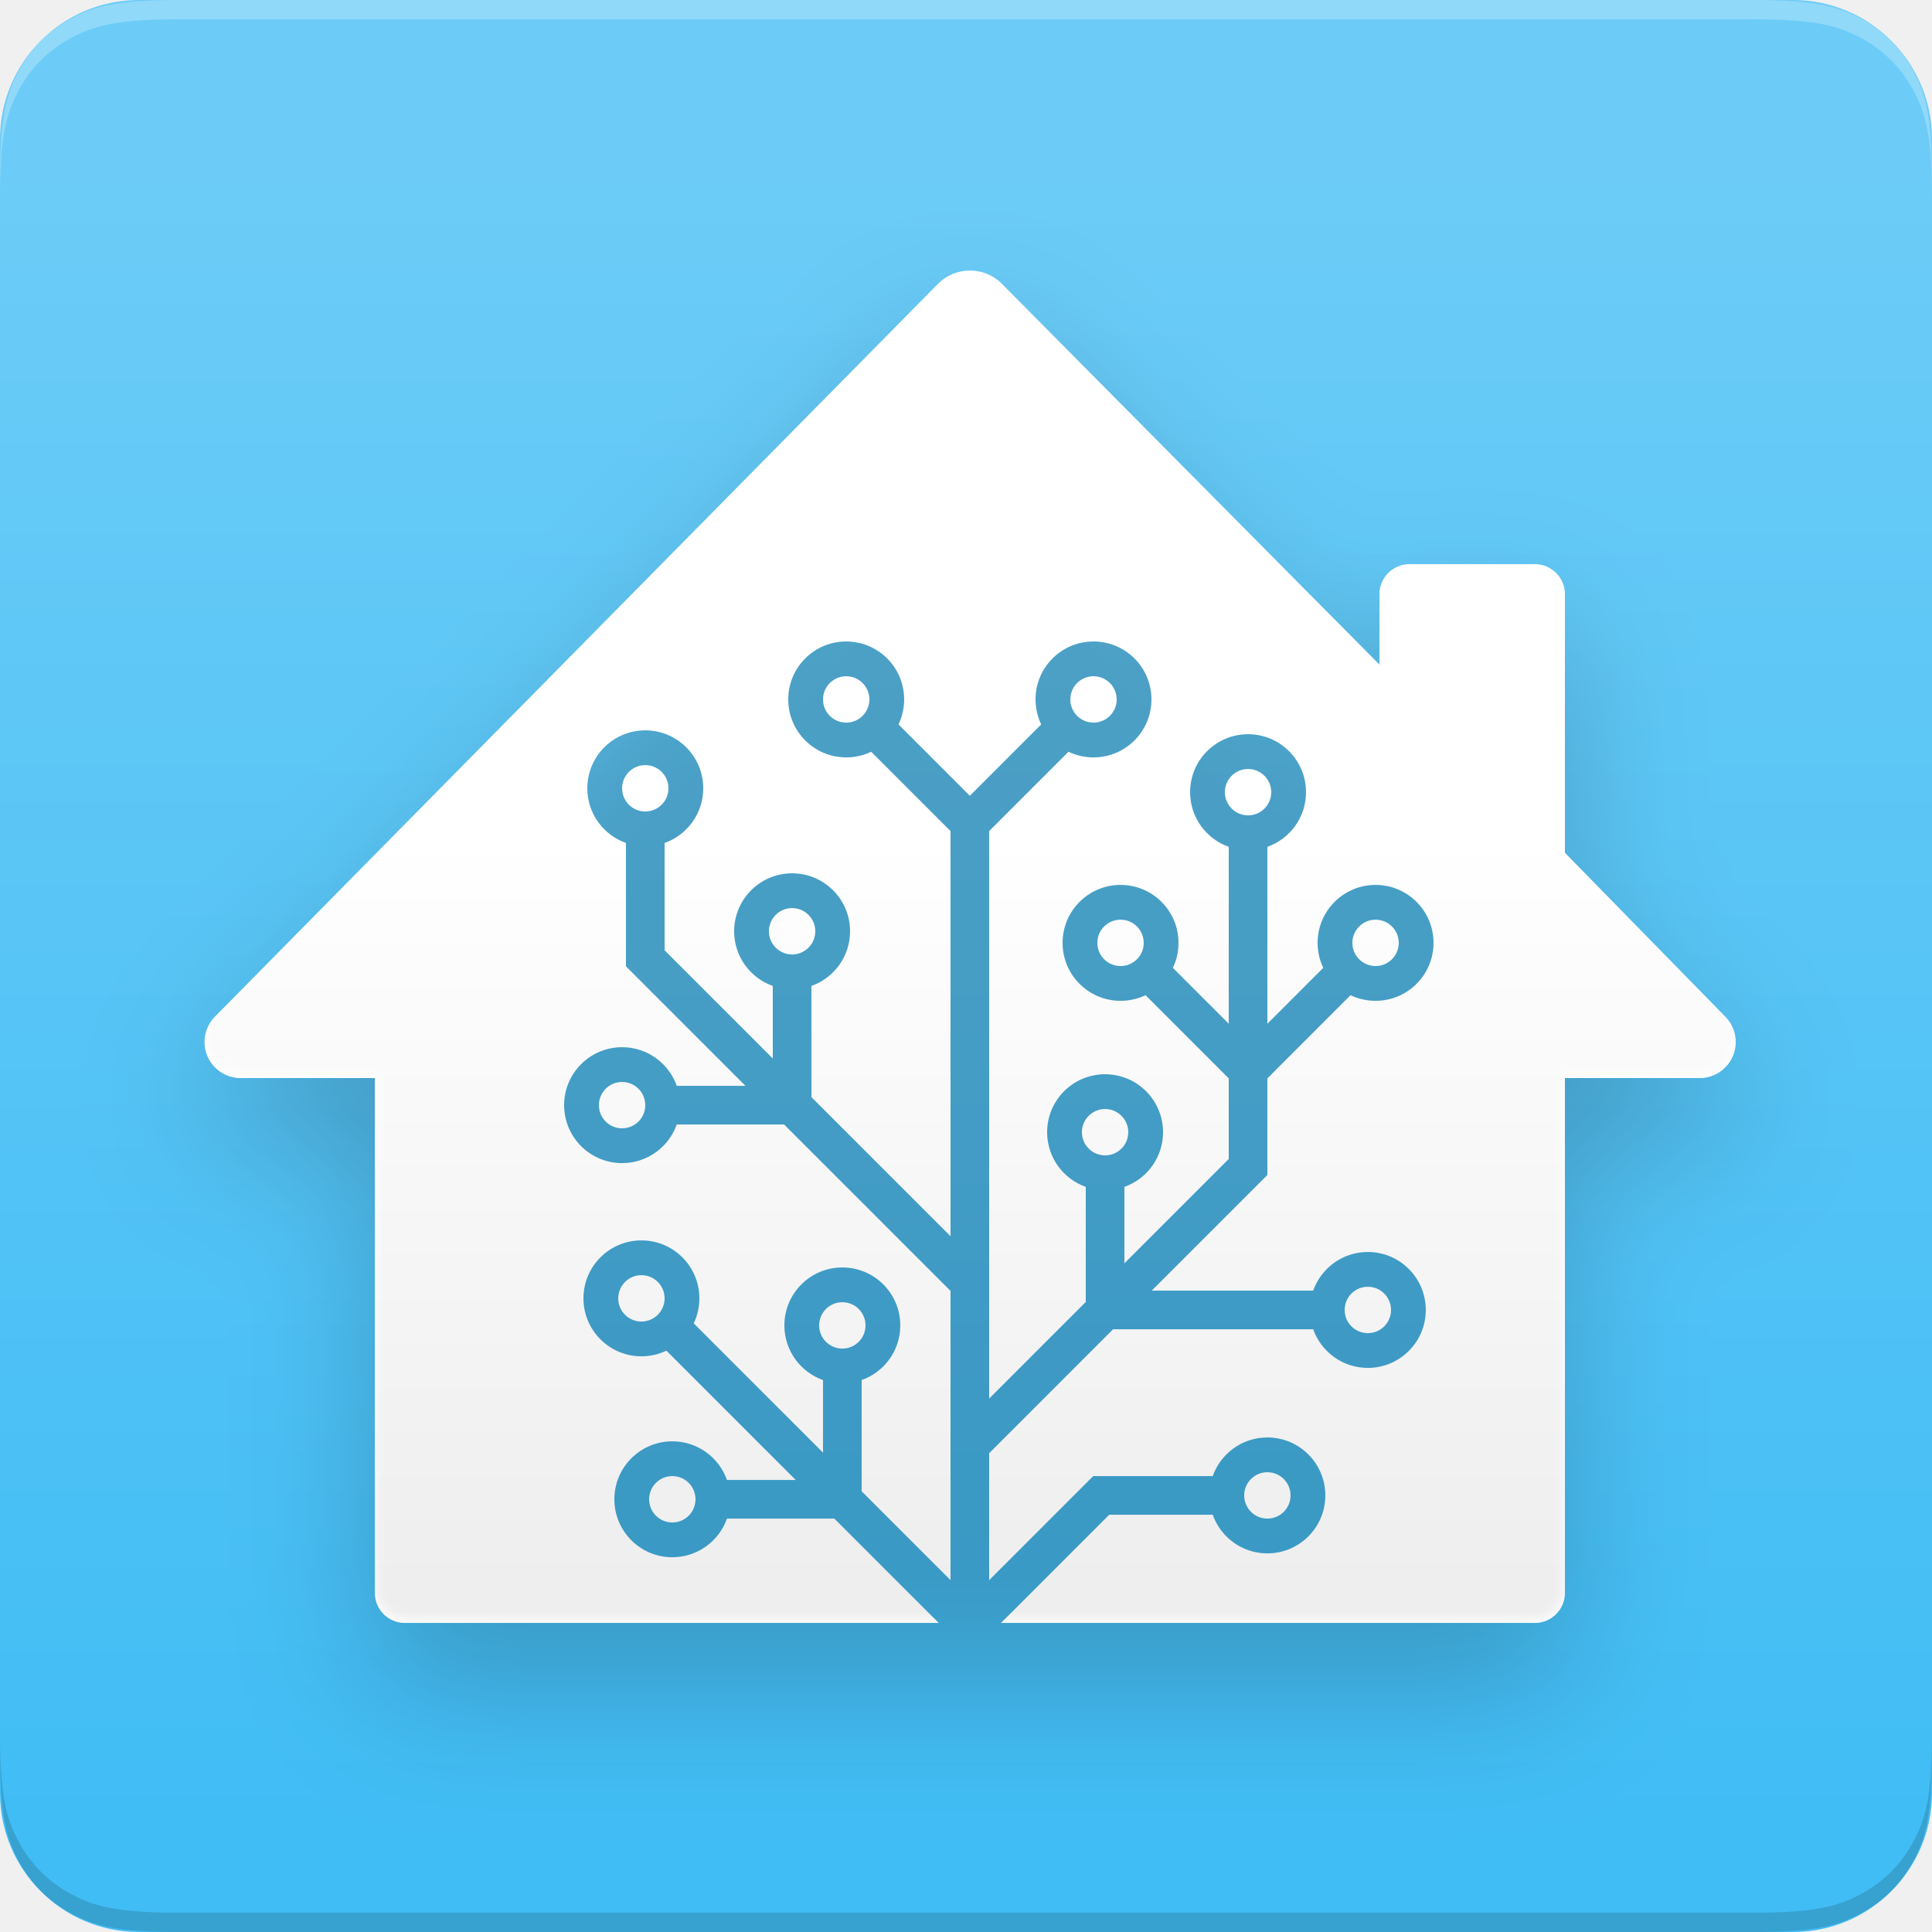
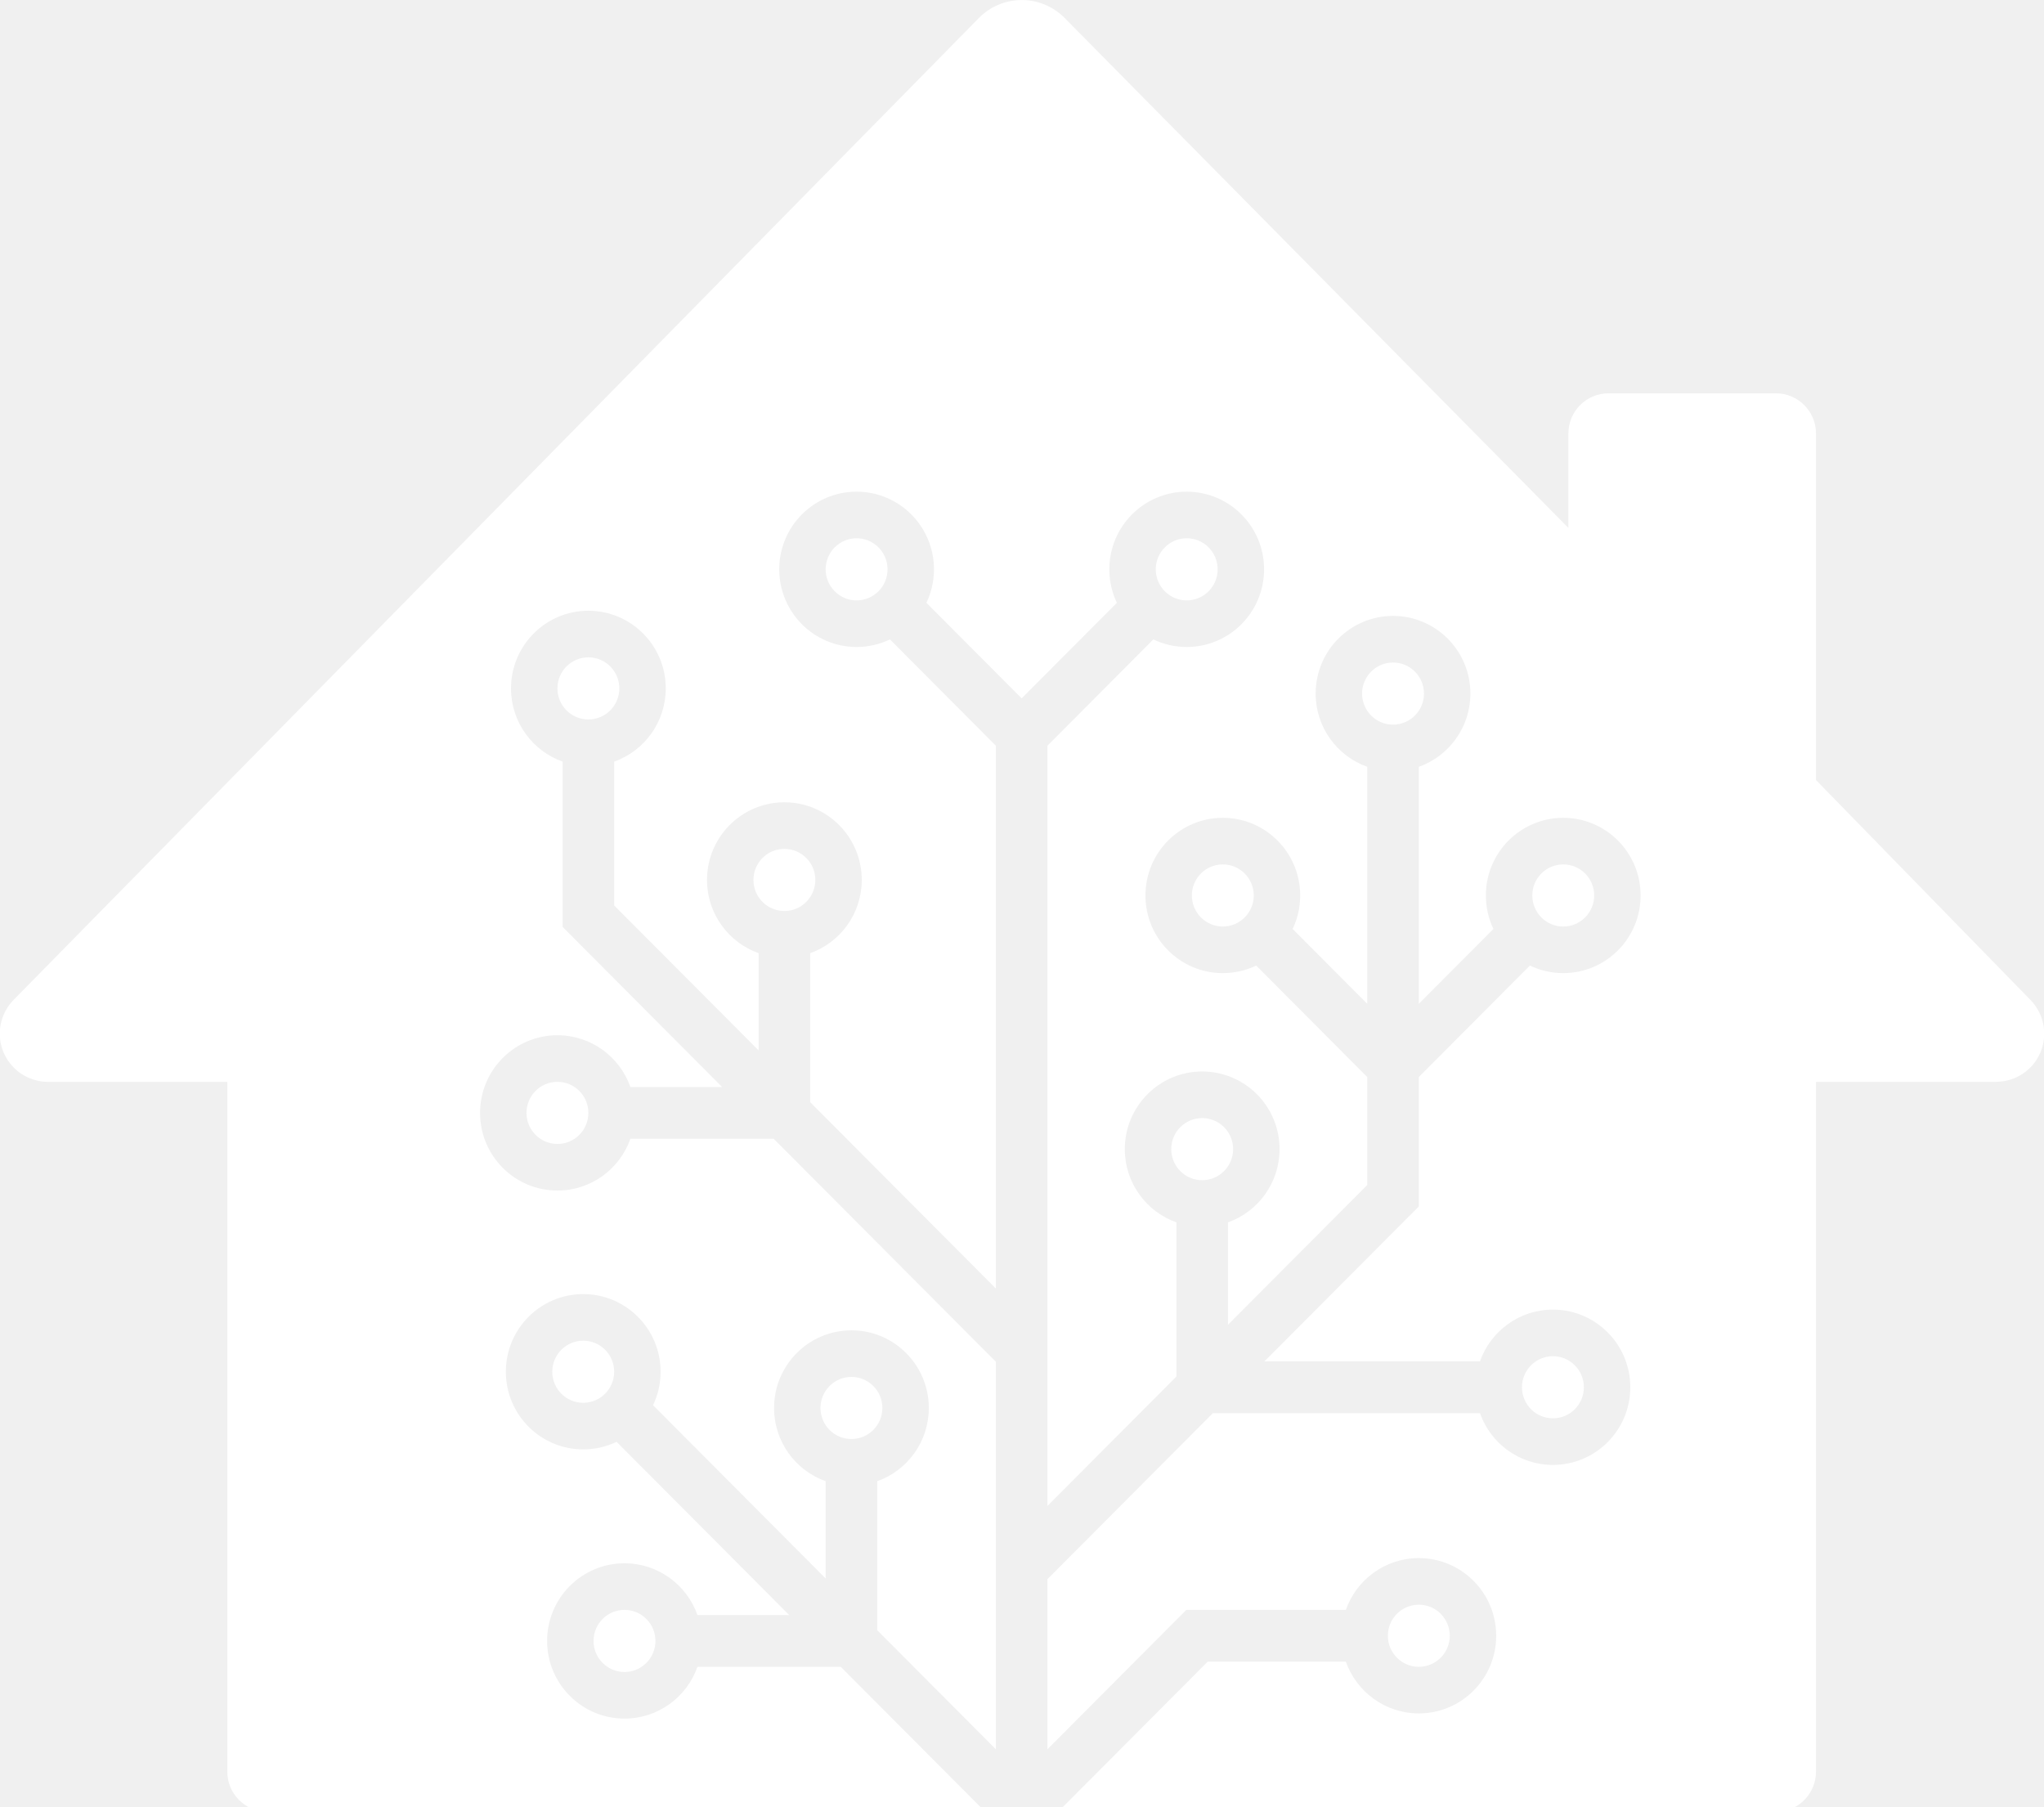
- <svg xmlns="http://www.w3.org/2000/svg" xmlns:xlink="http://www.w3.org/1999/xlink" viewBox="0 0 500 500" version="1.1">
-   <style>
-     svg * {
-     }
-     
-     .only-on-small { opacity: 0; }
-     .hide-on-big { opacity: 0; }    
-     
-     @media all and (max-width: 130px) {
-       .only-on-big  { opacity: 0; }
-       #background-color-rect { fill: #40BDF5; }
-       #house_big_fill { fill: #FFFFFF; }
-     }
-     
-     @media all and (max-width: 55px) {
-       .only-on-small { opacity: 100; }
-       .hide-on-small { opacity: 0; }
-       #house_small_tree {
-         transform: scale(1);
-         transform-origin: 50% 50%;
-       }
-     }
-     
-     @media all and (max-width: 34px) {
-       #house_small_tree {
-         fill: #40BDF5;  
-         transform: scale(1.25);
-       }
-       #background {
-         opacity: 0
-       }
-     }
-     
-   </style>
+ <svg xmlns="http://www.w3.org/2000/svg" xmlns:xlink="http://www.w3.org/1999/xlink" width="396px" height="350px" viewBox="0 0 396 350" version="1.1">
  <defs>
-     <path id="house-path" d="M97,412.235 L97,279 L62.263,279 L62.263,279 C57.108,279 52.93,274.821 52.93,269.667 C52.93,267.213 53.896,264.858 55.619,263.111 L242.72,73.49 L242.72,73.49 C247.246,68.903 254.633,68.854 259.219,73.379 C259.249,73.409 259.28,73.44 259.31,73.47 L357,172 L357,153.778 L357,153.778 C357,149.482 360.482,146 364.778,146 L397.222,146 L397.222,146 C401.518,146 405,149.482 405,153.778 L405,220.7 L446.541,263.138 L446.541,263.138 C450.147,266.822 450.084,272.731 446.4,276.336 C444.656,278.044 442.312,279 439.871,279 L405,279 L405,412.235 L405,412.235 C405,416.53 401.518,420.013 397.222,420.013 L104.778,420.013 L104.778,420.013 C100.482,420.013 97,416.53 97,412.235 Z" />
-     <path id="large-tree-path" d="M303.534,250.48 L317.996,264.942 L317.996,219.159 C312.17,217.1 307.996,211.544 307.996,205.013 C307.996,196.728 314.712,190.013 322.996,190.013 C331.28,190.013 337.996,196.728 337.996,205.013 C337.996,211.544 333.822,217.1 327.996,219.159 L327.996,264.942 L342.458,250.48 C341.521,248.522 340.996,246.328 340.996,244.013 C340.996,235.728 347.712,229.013 355.996,229.013 C364.28,229.013 370.996,235.728 370.996,244.013 C370.996,252.297 364.28,259.013 355.996,259.013 C353.68,259.013 351.487,258.488 349.529,257.551 L327.996,279.084 L327.996,304.084 L298.067,334.013 L339.849,334.013 C341.909,328.187 347.465,324.013 353.996,324.013 C362.28,324.013 368.996,330.728 368.996,339.013 C368.996,347.297 362.28,354.013 353.996,354.013 C347.465,354.013 341.909,349.839 339.849,344.013 L288.067,344.013 L255.996,376.084 L255.996,408.942 L282.925,382.013 L313.849,382.013 C315.909,376.187 321.465,372.013 327.996,372.013 C336.28,372.013 342.996,378.728 342.996,387.013 C342.996,395.297 336.28,402.013 327.996,402.013 C321.465,402.013 315.909,397.839 313.849,392.013 L287.067,392.013 L258.067,421.013 L243.925,421.013 L215.925,393.013 L188.142,393.013 C186.083,398.839 180.527,403.013 173.996,403.013 C165.712,403.013 158.996,396.297 158.996,388.013 C158.996,379.728 165.712,373.013 173.996,373.013 C180.527,373.013 186.083,377.187 188.142,383.013 L205.925,383.013 L172.463,349.551 C170.505,350.488 168.312,351.013 165.996,351.013 C157.712,351.013 150.996,344.297 150.996,336.013 C150.996,327.728 157.712,321.013 165.996,321.013 C174.28,321.013 180.996,327.728 180.996,336.013 C180.996,338.328 180.471,340.522 179.534,342.48 L212.996,375.942 L212.996,357.159 C207.17,355.1 202.996,349.544 202.996,343.013 C202.996,334.728 209.712,328.013 217.996,328.013 C226.28,328.013 232.996,334.728 232.996,343.013 C232.996,349.544 228.822,355.1 222.996,357.159 L222.996,385.942 L245.996,408.942 L245.996,334.084 L202.925,291.013 L175.142,291.013 C173.083,296.839 167.527,301.013 160.996,301.013 C152.712,301.013 145.996,294.297 145.996,286.013 C145.996,277.728 152.712,271.013 160.996,271.013 C167.527,271.013 173.083,275.187 175.142,281.013 L192.925,281.013 L161.996,250.084 L161.996,218.159 C156.17,216.1 151.996,210.544 151.996,204.013 C151.996,195.728 158.712,189.013 166.996,189.013 C175.28,189.013 181.996,195.728 181.996,204.013 C181.996,210.544 177.822,216.1 171.996,218.159 L171.996,245.942 L199.996,273.942 L199.996,255.159 C194.17,253.1 189.996,247.544 189.996,241.013 C189.996,232.728 196.712,226.013 204.996,226.013 C213.28,226.013 219.996,232.728 219.996,241.013 C219.996,247.544 215.822,253.1 209.996,255.159 L209.996,283.942 L245.996,319.942 L245.996,215.084 L225.463,194.551 C223.505,195.488 221.312,196.013 218.996,196.013 C210.712,196.013 203.996,189.297 203.996,181.013 C203.996,172.728 210.712,166.013 218.996,166.013 C227.28,166.013 233.996,172.728 233.996,181.013 C233.996,183.328 233.471,185.522 232.534,187.48 L250.996,205.942 L269.458,187.48 C268.521,185.522 267.996,183.328 267.996,181.013 C267.996,172.728 274.712,166.013 282.996,166.013 C291.28,166.013 297.996,172.728 297.996,181.013 C297.996,189.297 291.28,196.013 282.996,196.013 C280.68,196.013 278.487,195.488 276.529,194.551 L255.996,215.084 L255.996,361.942 L280.996,336.942 L280.996,307.159 C275.17,305.1 270.996,299.544 270.996,293.013 C270.996,284.728 277.712,278.013 285.996,278.013 C294.28,278.013 300.996,284.728 300.996,293.013 C300.996,299.544 296.822,305.1 290.996,307.159 L290.996,326.942 L317.996,299.942 L317.996,279.084 L296.463,257.551 C294.505,258.488 292.312,259.013 289.996,259.013 C281.712,259.013 274.996,252.297 274.996,244.013 C274.996,235.728 281.712,229.013 289.996,229.013 C298.28,229.013 304.996,235.728 304.996,244.013 C304.996,246.328 304.471,248.522 303.534,250.48 Z M173.996,394.013 C177.31,394.013 179.996,391.326 179.996,388.013 C179.996,384.699 177.31,382.013 173.996,382.013 C170.682,382.013 167.996,384.699 167.996,388.013 C167.996,391.326 170.682,394.013 173.996,394.013 Z M217.996,349.013 C221.31,349.013 223.996,346.326 223.996,343.013 C223.996,339.699 221.31,337.013 217.996,337.013 C214.682,337.013 211.996,339.699 211.996,343.013 C211.996,346.326 214.682,349.013 217.996,349.013 Z M165.996,342.013 C169.31,342.013 171.996,339.326 171.996,336.013 C171.996,332.699 169.31,330.013 165.996,330.013 C162.682,330.013 159.996,332.699 159.996,336.013 C159.996,339.326 162.682,342.013 165.996,342.013 Z M160.996,292.013 C164.31,292.013 166.996,289.326 166.996,286.013 C166.996,282.699 164.31,280.013 160.996,280.013 C157.682,280.013 154.996,282.699 154.996,286.013 C154.996,289.326 157.682,292.013 160.996,292.013 Z M285.996,299.013 C289.31,299.013 291.996,296.326 291.996,293.013 C291.996,289.699 289.31,287.013 285.996,287.013 C282.682,287.013 279.996,289.699 279.996,293.013 C279.996,296.326 282.682,299.013 285.996,299.013 Z M353.996,345.013 C357.31,345.013 359.996,342.326 359.996,339.013 C359.996,335.699 357.31,333.013 353.996,333.013 C350.682,333.013 347.996,335.699 347.996,339.013 C347.996,342.326 350.682,345.013 353.996,345.013 Z M327.996,393.013 C331.31,393.013 333.996,390.326 333.996,387.013 C333.996,383.699 331.31,381.013 327.996,381.013 C324.682,381.013 321.996,383.699 321.996,387.013 C321.996,390.326 324.682,393.013 327.996,393.013 Z M355.996,250.013 C359.31,250.013 361.996,247.326 361.996,244.013 C361.996,240.699 359.31,238.013 355.996,238.013 C352.682,238.013 349.996,240.699 349.996,244.013 C349.996,247.326 352.682,250.013 355.996,250.013 Z M322.996,211.013 C326.31,211.013 328.996,208.326 328.996,205.013 C328.996,201.699 326.31,199.013 322.996,199.013 C319.682,199.013 316.996,201.699 316.996,205.013 C316.996,208.326 319.682,211.013 322.996,211.013 Z M282.996,187.013 C286.31,187.013 288.996,184.326 288.996,181.013 C288.996,177.699 286.31,175.013 282.996,175.013 C279.682,175.013 276.996,177.699 276.996,181.013 C276.996,184.326 279.682,187.013 282.996,187.013 Z M218.996,187.013 C222.31,187.013 224.996,184.326 224.996,181.013 C224.996,177.699 222.31,175.013 218.996,175.013 C215.682,175.013 212.996,177.699 212.996,181.013 C212.996,184.326 215.682,187.013 218.996,187.013 Z M166.996,210.013 C170.31,210.013 172.996,207.326 172.996,204.013 C172.996,200.699 170.31,198.013 166.996,198.013 C163.682,198.013 160.996,200.699 160.996,204.013 C160.996,207.326 163.682,210.013 166.996,210.013 Z M204.996,247.013 C208.31,247.013 210.996,244.326 210.996,241.013 C210.996,237.699 208.31,235.013 204.996,235.013 C201.682,235.013 198.996,237.699 198.996,241.013 C198.996,244.326 201.682,247.013 204.996,247.013 Z M289.996,250.013 C293.31,250.013 295.996,247.326 295.996,244.013 C295.996,240.699 293.31,238.013 289.996,238.013 C286.682,238.013 283.996,240.699 283.996,244.013 C283.996,247.326 286.682,250.013 289.996,250.013 Z" />
-     <path id="small-tree-path" d="M210.835,288.621 L240,317.787 L240,229.092 C225.341,223.159 215,208.787 215,192 C215,169.909 232.909,152 255,152 C277.091,152 295,169.909 295,192 C295,208.787 284.659,223.159 270,229.092 L270,317.787 L299.165,288.621 C297.127,283.822 296,278.543 296,273 C296,250.909 313.909,233 336,233 C358.091,233 376,250.909 376,273 C376,295.091 358.091,313 336,313 C330.457,313 325.178,311.873 320.379,309.835 L270,360.213 L270,421 L240,421 L240,360.213 L189.621,309.835 C184.822,311.873 179.543,313 174,313 C151.909,313 134,295.091 134,273 C134,250.909 151.909,233 174,233 C196.091,233 214,250.909 214,273 C214,278.543 212.873,283.822 210.835,288.621 Z M255,208 C263.837,208 271,200.837 271,192 C271,183.163 263.837,176 255,176 C246.163,176 239,183.163 239,192 C239,200.837 246.163,208 255,208 Z M336,289 C344.837,289 352,281.837 352,273 C352,264.163 344.837,257 336,257 C327.163,257 320,264.163 320,273 C320,281.837 327.163,289 336,289 Z M174,289 C182.837,289 190,281.837 190,273 C190,264.163 182.837,257 174,257 C165.163,257 158,264.163 158,273 C158,281.837 165.163,289 174,289 Z" />
-     <filter id="house-shadow-filter" x="-15.8%" y="-13.0%" width="131.6%" height="135.7%" filterUnits="objectBoundingBox">
-       <feOffset dx="0" dy="17" in="SourceAlpha" result="shadowOffsetOuter1" />
-       <feGaussianBlur stdDeviation="18" in="shadowOffsetOuter1" result="shadowBlurOuter1" />
-       <feColorMatrix values="0 0 0 0 0   0 0 0 0 0   0 0 0 0 0  0 0 0 0.2 0" type="matrix" in="shadowBlurOuter1" />
-     </filter>
-     <filter id="white-gloss-edge" x="-0.5%" y="-0.6%" width="101.0%" height="101.1%" filterUnits="objectBoundingBox">
-       <feGaussianBlur stdDeviation="1.5" in="SourceAlpha" result="shadowBlurInner1" />
-       <feOffset dx="0" dy="-1" in="shadowBlurInner1" result="shadowOffsetInner1" />
-       <feComposite in="shadowOffsetInner1" in2="SourceAlpha" operator="arithmetic" k2="-1" k3="1" result="shadowInnerInner1" />
-       <feColorMatrix values="0 0 0 0 1   0 0 0 0 1   0 0 0 0 1  0 0 0 1 0" type="matrix" in="shadowInnerInner1" />
-     </filter>
-     <mask id="small-tree-mask">
-       <rect width="100%" height="100%" fill="white" />
-       <use fill="#000000" fill-rule="evenodd" xlink:href="#small-tree-path" />
-     </mask>
-     <mask id="big-tree-mask">
-       <rect width="100%" height="100%" fill="white" />
-       <use fill="#000000" fill-rule="evenodd" xlink:href="#large-tree-path" />
-     </mask>
-     <linearGradient id="bg-gradient" x1="50%" y1="9.14%" x2="50%" y2="93.686%">
-       <stop stop-color="#6CCCF7" offset="0%" />
-       <stop stop-color="#41BDF5" offset="100%" />
-     </linearGradient>
-     <linearGradient id="white-house-gradient" x1="50%" y1="41.751%" x2="50%" y2="100%">
-       <stop stop-color="#FFFFFF" offset="0%" />
-       <stop stop-color="#EDEDED" offset="100%" />
-     </linearGradient>
+     <path d="M44.041,343.222 L44.041,209.58 L9.288,209.58 L9.288,209.58 C4.134,209.58 -0.045,205.402 -0.045,200.247 C-0.045,197.799 0.917,195.449 2.633,193.704 L189.639,3.497 L189.639,3.497 C194.156,-1.097 201.542,-1.16 206.137,3.357 C206.177,3.397 206.218,3.437 206.257,3.477 L303.858,102.271 L303.858,83.974 L303.858,83.974 C303.858,79.678 307.341,76.196 311.636,76.196 L344.047,76.196 L344.047,76.196 C348.342,76.196 351.825,79.678 351.825,83.974 L351.825,151.112 L393.393,193.73 C396.992,197.42 396.918,203.329 393.228,206.928 C391.485,208.629 389.146,209.58 386.711,209.58 L351.825,209.58 L351.825,343.222 C351.825,347.518 348.342,351 344.047,351 L51.819,351 C47.524,351 44.041,347.518 44.041,343.222 L44.041,343.222 Z M250.434,179.962 C251.371,177.998 251.895,175.799 251.895,173.476 C251.895,165.168 245.184,158.433 236.905,158.433 C228.627,158.433 221.916,165.168 221.916,173.476 C221.916,181.784 228.627,188.52 236.905,188.52 C239.22,188.52 241.411,187.993 243.368,187.053 L264.886,208.649 L264.886,229.567 L237.905,256.645 L237.905,236.805 C243.727,234.74 247.898,229.168 247.898,222.618 C247.898,214.31 241.187,207.574 232.908,207.574 C224.63,207.574 217.919,214.31 217.919,222.618 C217.919,229.168 222.09,234.74 227.912,236.805 L227.912,266.673 L202.929,291.746 L202.929,144.464 L223.448,123.872 C225.405,124.811 227.596,125.338 229.91,125.338 C238.189,125.338 244.9,118.603 244.9,110.294 C244.9,101.986 238.189,95.251 229.91,95.251 C221.632,95.251 214.921,101.986 214.921,110.294 C214.921,112.617 215.445,114.816 216.382,116.78 L197.933,135.295 L179.484,116.78 C180.421,114.816 180.945,112.617 180.945,110.294 C180.945,101.986 174.234,95.251 165.955,95.251 C157.677,95.251 150.966,101.986 150.966,110.294 C150.966,118.603 157.677,125.338 165.955,125.338 C168.27,125.338 170.461,124.811 172.418,123.872 L192.936,144.464 L192.936,249.624 L156.962,213.52 L156.962,184.655 C162.784,182.59 166.955,177.018 166.955,170.468 C166.955,162.159 160.244,155.424 151.965,155.424 C143.687,155.424 136.976,162.159 136.976,170.468 C136.976,177.018 141.147,182.59 146.969,184.655 L146.969,203.492 L118.989,175.411 L118.989,147.548 C124.81,145.483 128.982,139.911 128.982,133.361 C128.982,125.053 122.271,118.317 113.992,118.317 C105.714,118.317 99.003,125.053 99.003,133.361 C99.003,139.911 103.174,145.483 108.996,147.548 L108.996,179.565 L139.903,210.583 L122.133,210.583 C120.075,204.74 114.523,200.554 107.996,200.554 C99.718,200.554 93.007,207.289 93.007,215.597 C93.007,223.906 99.718,230.641 107.996,230.641 C114.523,230.641 120.075,226.455 122.133,220.612 L149.896,220.612 L192.936,263.807 L192.936,338.881 L169.953,315.815 L169.953,286.949 C175.775,284.884 179.946,279.312 179.946,272.762 C179.946,264.454 173.235,257.719 164.956,257.719 C156.678,257.719 149.967,264.454 149.967,272.762 C149.967,279.312 154.138,284.884 159.96,286.949 L159.96,305.786 L126.521,272.228 C127.458,270.264 127.982,268.064 127.982,265.742 C127.982,257.434 121.271,250.699 112.993,250.699 C104.714,250.699 98.003,257.434 98.003,265.742 C98.003,274.05 104.714,280.785 112.993,280.785 C115.307,280.785 117.499,280.259 119.455,279.319 L152.894,312.878 L135.124,312.878 C133.066,307.035 127.514,302.849 120.987,302.849 C112.709,302.849 105.998,309.584 105.998,317.892 C105.998,326.2 112.709,332.935 120.987,332.935 C127.514,332.935 133.066,328.749 135.124,322.906 L162.887,322.906 L190.867,350.987 L204.999,350.987 L233.979,321.904 L260.742,321.904 C262.8,327.746 268.352,331.932 274.879,331.932 C283.157,331.932 289.868,325.197 289.868,316.889 C289.868,308.581 283.157,301.846 274.879,301.846 C268.352,301.846 262.8,306.032 260.742,311.875 L229.839,311.875 L202.929,338.881 L202.929,305.929 L234.978,273.765 L286.724,273.765 C288.782,279.608 294.334,283.794 300.86,283.794 C309.139,283.794 315.85,277.059 315.85,268.751 C315.85,260.442 309.139,253.707 300.86,253.707 C294.334,253.707 288.782,257.893 286.724,263.736 L244.971,263.736 L274.879,233.721 L274.879,208.649 L296.396,187.053 C298.353,187.993 300.545,188.52 302.859,188.52 C311.137,188.52 317.848,181.784 317.848,173.476 C317.848,165.168 311.137,158.433 302.859,158.433 C294.581,158.433 287.87,165.168 287.87,173.476 C287.87,175.799 288.394,177.998 289.33,179.962 L274.879,194.466 L274.879,148.551 C280.701,146.486 284.872,140.914 284.872,134.364 C284.872,126.055 278.161,119.32 269.882,119.32 C261.604,119.32 254.893,126.055 254.893,134.364 C254.893,140.914 259.064,146.486 264.886,148.551 L264.886,194.466 L250.434,179.962 Z M120.987,323.909 C117.676,323.909 114.991,321.215 114.991,317.892 C114.991,314.569 117.676,311.875 120.987,311.875 C124.299,311.875 126.983,314.569 126.983,317.892 C126.983,321.215 124.299,323.909 120.987,323.909 Z M164.956,278.779 C161.645,278.779 158.96,276.085 158.96,272.762 C158.96,269.439 161.645,266.745 164.956,266.745 C168.268,266.745 170.952,269.439 170.952,272.762 C170.952,276.085 168.268,278.779 164.956,278.779 Z M112.993,271.759 C109.681,271.759 106.997,269.065 106.997,265.742 C106.997,262.419 109.681,259.725 112.993,259.725 C116.304,259.725 118.989,262.419 118.989,265.742 C118.989,269.065 116.304,271.759 112.993,271.759 Z M107.996,221.615 C104.685,221.615 102.001,218.921 102.001,215.597 C102.001,212.274 104.685,209.58 107.996,209.58 C111.308,209.58 113.992,212.274 113.992,215.597 C113.992,218.921 111.308,221.615 107.996,221.615 Z M232.908,228.635 C229.597,228.635 226.913,225.941 226.913,222.618 C226.913,219.294 229.597,216.6 232.908,216.6 C236.22,216.6 238.904,219.294 238.904,222.618 C238.904,225.941 236.22,228.635 232.908,228.635 Z M300.86,274.768 C297.549,274.768 294.865,272.074 294.865,268.751 C294.865,265.427 297.549,262.733 300.86,262.733 C304.172,262.733 306.856,265.427 306.856,268.751 C306.856,272.074 304.172,274.768 300.86,274.768 Z M274.879,322.906 C271.567,322.906 268.883,320.212 268.883,316.889 C268.883,313.566 271.567,310.872 274.879,310.872 C278.19,310.872 280.875,313.566 280.875,316.889 C280.875,320.212 278.19,322.906 274.879,322.906 Z M302.859,179.494 C299.548,179.494 296.863,176.799 296.863,173.476 C296.863,170.153 299.548,167.459 302.859,167.459 C306.17,167.459 308.855,170.153 308.855,173.476 C308.855,176.799 306.17,179.494 302.859,179.494 Z M269.882,140.381 C266.571,140.381 263.886,137.687 263.886,134.364 C263.886,131.04 266.571,128.346 269.882,128.346 C273.194,128.346 275.878,131.04 275.878,134.364 C275.878,137.687 273.194,140.381 269.882,140.381 Z M229.91,116.312 C226.599,116.312 223.915,113.618 223.915,110.294 C223.915,106.971 226.599,104.277 229.91,104.277 C233.222,104.277 235.906,106.971 235.906,110.294 C235.906,113.618 233.222,116.312 229.91,116.312 Z M165.955,116.312 C162.644,116.312 159.96,113.618 159.96,110.294 C159.96,106.971 162.644,104.277 165.955,104.277 C169.267,104.277 171.951,106.971 171.951,110.294 C171.951,113.618 169.267,116.312 165.955,116.312 Z M113.992,139.378 C110.681,139.378 107.996,136.684 107.996,133.361 C107.996,130.037 110.681,127.343 113.992,127.343 C117.303,127.343 119.988,130.037 119.988,133.361 C119.988,136.684 117.303,139.378 113.992,139.378 Z M151.965,176.485 C148.654,176.485 145.97,173.791 145.97,170.468 C145.97,167.144 148.654,164.45 151.965,164.45 C155.277,164.45 157.961,167.144 157.961,170.468 C157.961,173.791 155.277,176.485 151.965,176.485 Z M236.905,179.494 C233.594,179.494 230.91,176.799 230.91,173.476 C230.91,170.153 233.594,167.459 236.905,167.459 C240.217,167.459 242.901,170.153 242.901,173.476 C242.901,176.799 240.217,179.494 236.905,179.494 Z" id="path-1" />
  </defs>
-   <g id="home-assistant-logo-responsive">
-     <g id="background">
-       <rect id="background-color-rect" fill="url(#bg-gradient)" x="0" y="0" width="500" height="500" rx="36" />
-       <g id="depth-borders" class="only-on-big">
-         <path d="M500,252.5 L500,46.15 C500,30.103 498.329,24.283 495.192,18.417 C492.054,12.55 487.45,7.946 481.583,4.808 C475.717,1.671 469.897,-1.08333549e-15 453.85,1.86451255e-15 L46.15,-1.86451255e-15 C30.103,1.08333549e-15 24.283,1.671 18.417,4.808 C12.55,7.946 7.946,12.55 4.808,18.417 C1.671,24.283 -7.22223659e-16,30.103 1.24300837e-15,46.15 L-1.52441497e-17,252.5 L1.24300837e-15,51.15 C-7.22223659e-16,35.103 1.671,29.283 4.808,23.417 C7.946,17.55 12.55,12.946 18.417,9.808 C24.283,6.671 30.103,5 46.15,5 L453.85,5 C469.897,5 475.717,6.671 481.583,9.808 C487.45,12.946 492.054,17.55 495.192,23.417 C498.329,29.283 500,35.103 500,51.15 L500,252.5 Z" id="top-depth-border" fill-opacity="0.25" fill="#FFFFFF" />
-         <path d="M500,247.5 L500,453.85 C500,469.897 498.329,475.717 495.192,481.583 C492.054,487.45 487.45,492.054 481.583,495.192 C475.717,498.329 469.897,500 453.85,500 L46.15,500 C30.103,500 24.283,498.329 18.417,495.192 C12.55,492.054 7.946,487.45 4.808,481.583 C1.671,475.717 7.22223659e-16,469.897 -1.24300837e-15,453.85 L1.52441497e-17,247.5 L-1.24300837e-15,448.85 C7.22223659e-16,464.897 1.671,470.717 4.808,476.583 C7.946,482.45 12.55,487.054 18.417,490.192 C24.283,493.329 30.103,495 46.15,495 L453.85,495 C469.897,495 475.717,493.329 481.583,490.192 C487.45,487.054 492.054,482.45 495.192,476.583 C498.329,470.717 500,464.897 500,448.85 L500,247.5 Z" id="bottom-depth-border" fill-opacity="0.15" fill="#000000" />
+   <g id="Page-1" stroke="none" stroke-width="1" fill="none" fill-rule="evenodd">
+     <g id="logo-white">
+       <g id="house-with-large-tree">
+         <mask id="mask-2" fill="white">
+           <use xlink:href="#path-1" />
+         </mask>
+         <g id="large-tree" fill-rule="nonzero" />
+         <g id="fill/white" mask="url(#mask-2)" fill-rule="evenodd" fill="#FFFFFF">
+           <rect id="Rectangle-2" x="0" y="0" width="396" height="351" />
+         </g>
      </g>
    </g>
-     <g id="house_shadow" class="only-on-big" filter="url(#house-shadow-filter)">
-       <use fill="#FFFFFF" fill-rule="evenodd" xlink:href="#house-path" />
-     </g>
-     <g id="house_big_tree" class="hide-on-small">
-       <use id="house_big_fill" fill="url(#white-house-gradient)" fill-rule="evenodd" xlink:href="#house-path" mask="url(#big-tree-mask)" />
-       <use class="only-on-big" fill="black" fill-opacity="1" filter="url(#white-gloss-edge)" fill-rule="evenodd" xlink:href="#house-path" mask="url(#big-tree-mask)" />
-     </g>
-     <use id="house_small_tree" class="only-on-small" fill="#FFFFFF" fill-rule="evenodd" xlink:href="#house-path" mask="url(#small-tree-mask)" />
  </g>
</svg>
